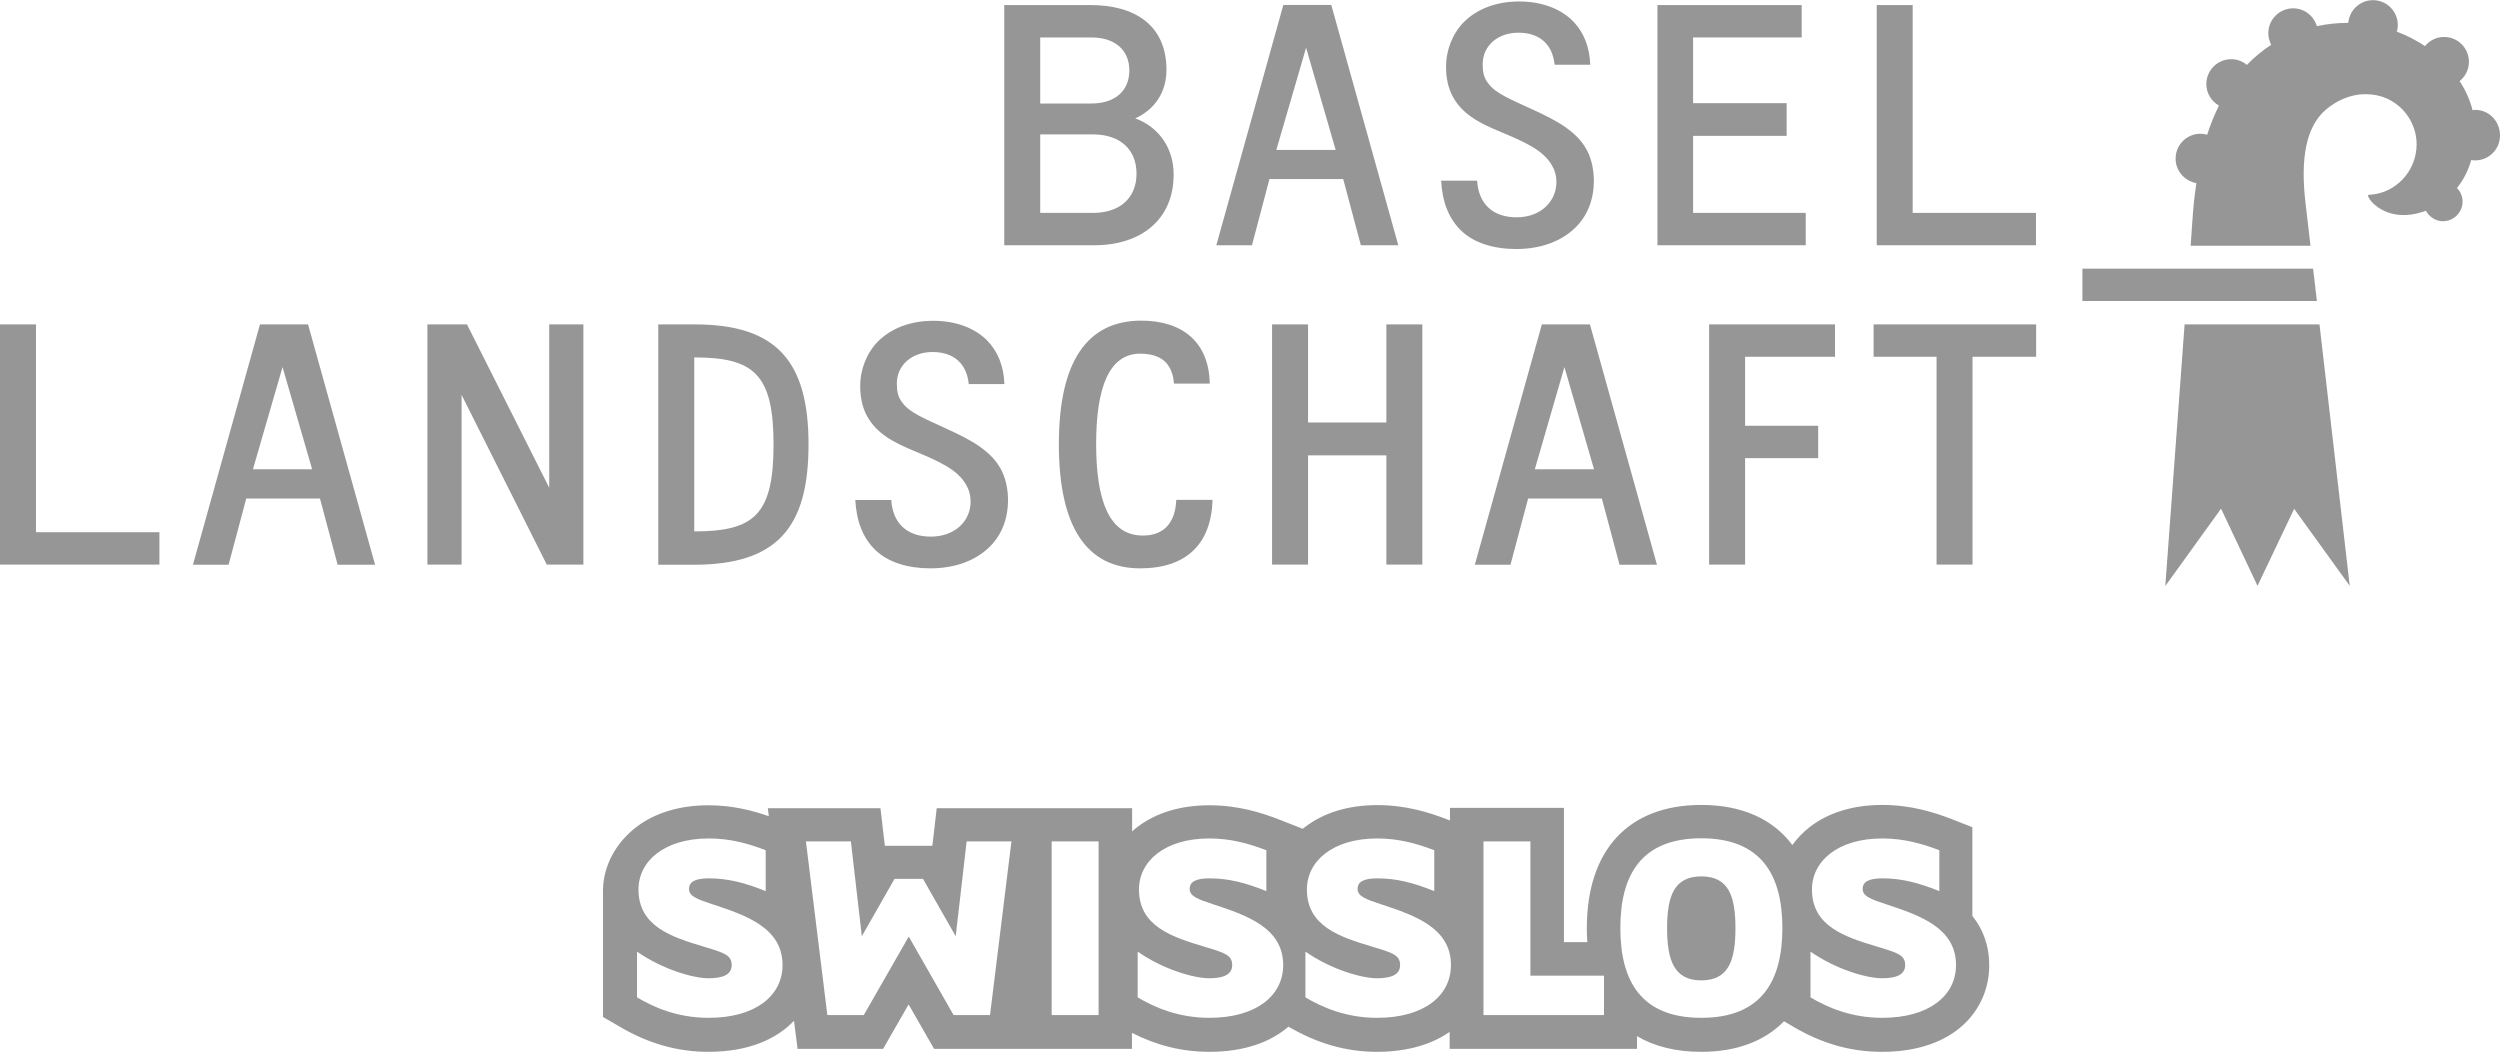
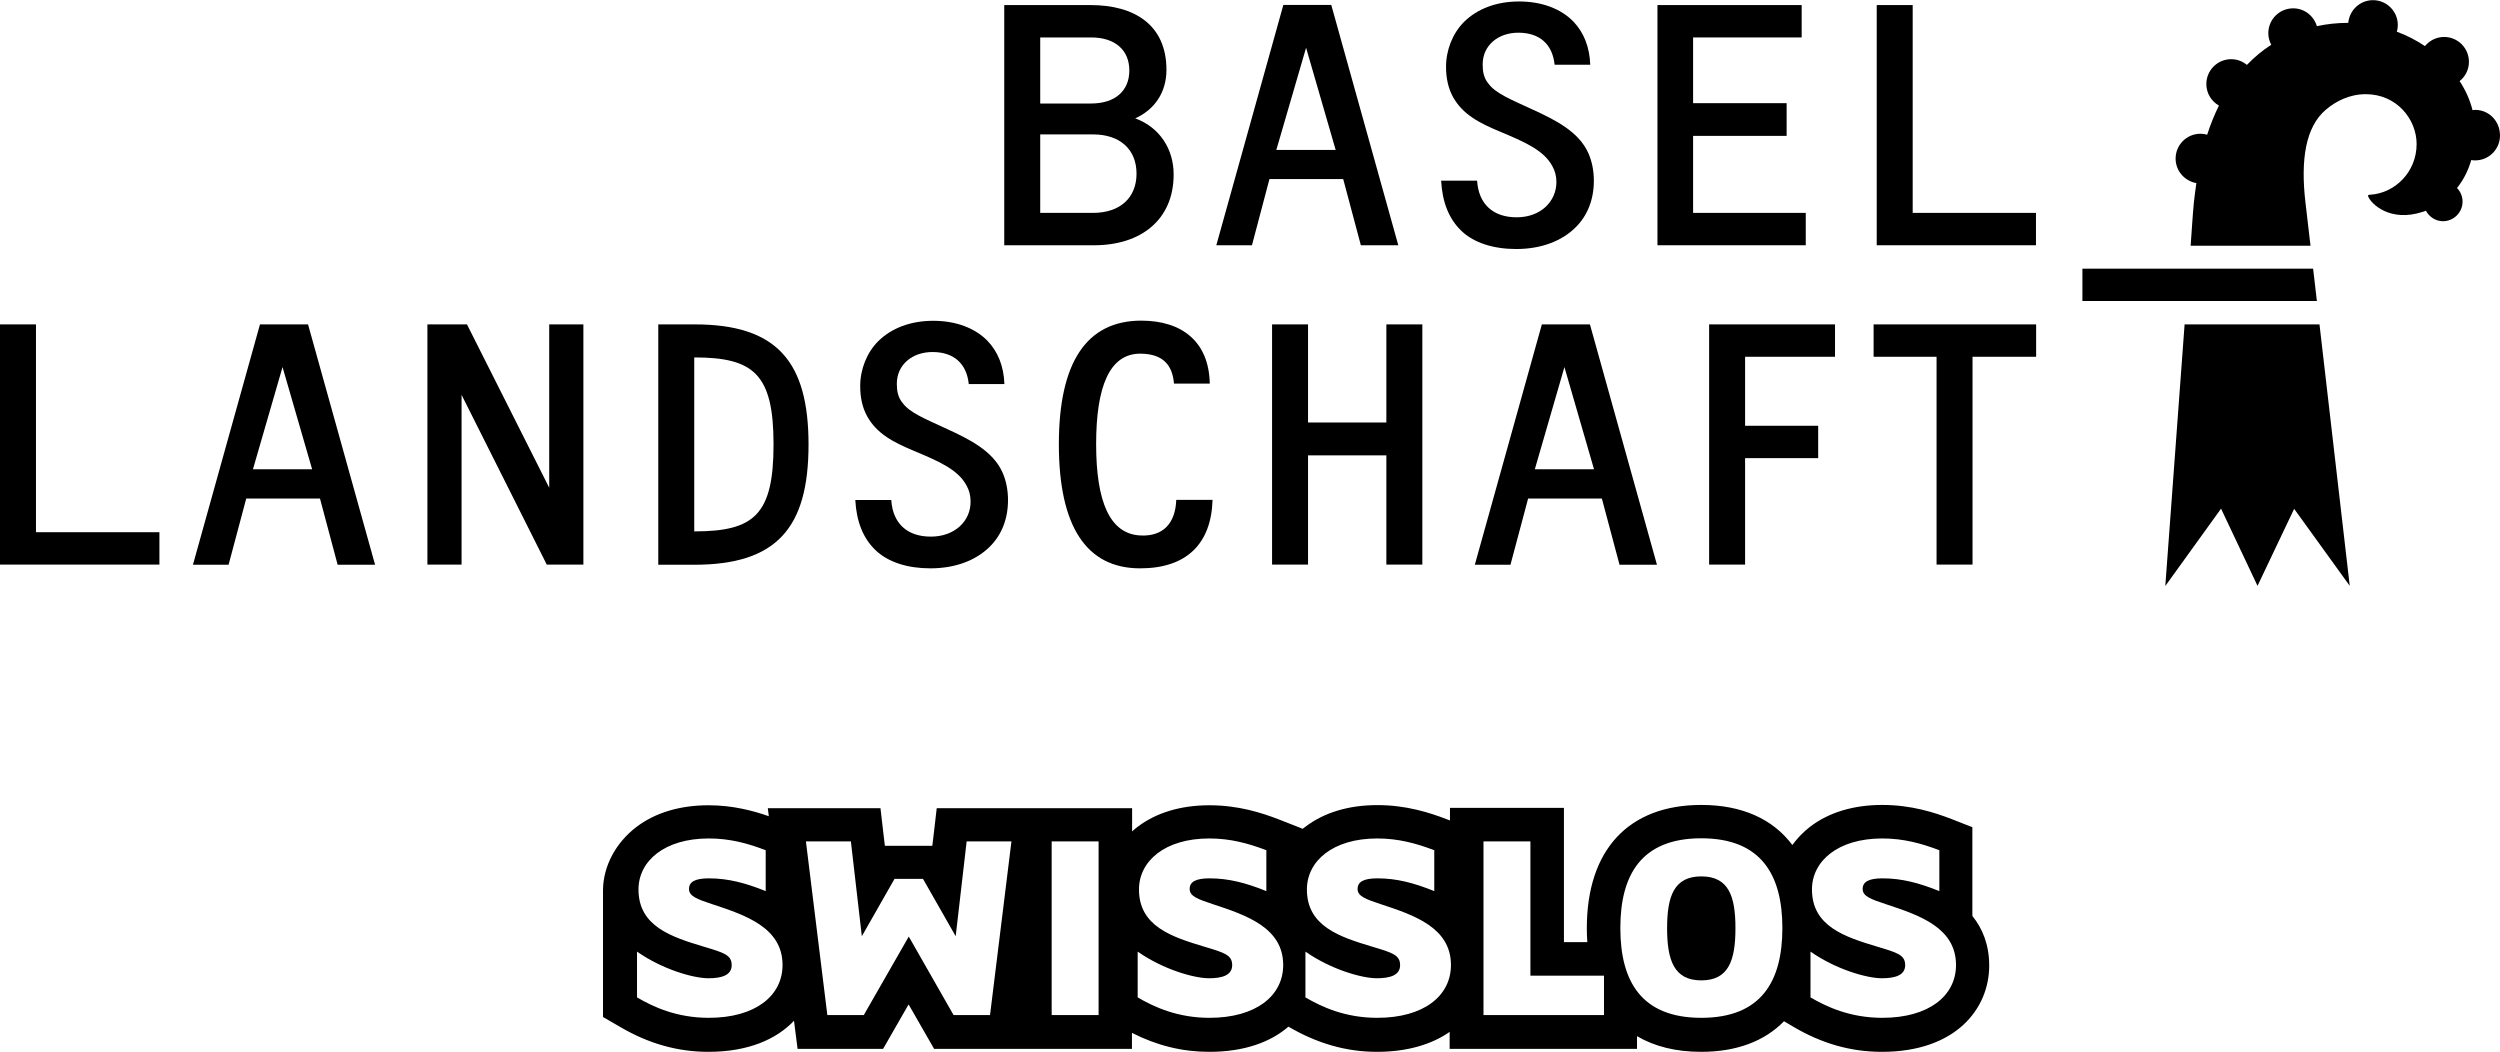
<svg xmlns="http://www.w3.org/2000/svg" id="BL-Logo" version="1.1" viewBox="0 0 152.9 64.3">
-   <path d="M71.78,10.67c0-1.54-.84-2.88-2.35-3.43,1.21-.55,1.91-1.61,1.91-2.97,0-2.75-1.96-3.96-4.64-3.96h-5.28v14.69h5.5c2.86,0,4.86-1.56,4.86-4.33ZM63.62,2.29h3.12c1.43,0,2.33.75,2.33,2.02s-.9,2.02-2.33,2.02h-3.12V2.29ZM63.62,13.02v-4.8h3.23c1.65,0,2.66.92,2.66,2.4s-1.01,2.4-2.66,2.4h-3.23Z" fill="#969696" />
-   <path d="M77.64,10.95h4.51l1.08,4.05h2.29L81.42.3h-2.93l-4.1,14.7h2.18l1.07-4.05ZM79.88,2.92l1.81,6.25h-3.63l1.82-6.25Z" fill="#969696" />
-   <path d="M92.76,13.29c-1.45,0-2.33-.81-2.42-2.24h-2.2c.07,1.32.48,2.35,1.25,3.08s1.96,1.1,3.34,1.1c1.52,0,2.77-.48,3.61-1.3.75-.73,1.14-1.72,1.14-2.88,0-.59-.11-1.17-.33-1.67-.59-1.34-2.05-2.05-3.37-2.66-1.43-.66-2.31-1.01-2.75-1.61-.29-.35-.35-.75-.35-1.17,0-1.17.95-1.94,2.18-1.94,1.3,0,2.09.7,2.22,1.96h2.18c-.04-1.1-.4-1.98-1.03-2.64-.77-.79-1.94-1.23-3.32-1.23s-2.55.44-3.37,1.25c-.7.7-1.1,1.72-1.1,2.75,0,.68.13,1.3.42,1.83.59,1.08,1.63,1.61,2.88,2.13,1.47.62,2.66,1.12,3.19,2.09.18.31.26.64.26.99,0,1.19-.96,2.16-2.43,2.16Z" fill="#969696" />
-   <polygon points="110.44 13.02 103.55 13.02 103.55 8.31 109.27 8.31 109.27 6.31 103.55 6.31 103.55 2.29 110.19 2.29 110.19 .31 101.37 .31 101.37 15 110.44 15 110.44 13.02" fill="#969696" />
-   <polygon points="124.52 13.02 116.98 13.02 116.98 .31 114.78 .31 114.78 15 124.52 15 124.52 13.02" fill="#969696" />
-   <polygon points="2.2 19.84 0 19.84 0 34.53 9.75 34.53 9.75 32.55 2.2 32.55 2.2 19.84" fill="#969696" />
-   <path d="M15.9,19.84l-4.1,14.7h2.18l1.08-4.05h4.51l1.08,4.05h2.29l-4.1-14.7h-2.94ZM15.47,28.7l1.81-6.25,1.81,6.25h-3.62Z" fill="#969696" />
-   <polygon points="33.59 29.83 28.56 19.84 26.14 19.84 26.14 34.53 28.23 34.53 28.23 24.15 33.44 34.53 35.68 34.53 35.68 19.84 33.59 19.84 33.59 29.83" fill="#969696" />
-   <path d="M56.93,32.82c-1.45,0-2.33-.81-2.42-2.24h-2.2c.07,1.32.48,2.35,1.25,3.08s1.96,1.1,3.34,1.1c1.52,0,2.77-.48,3.61-1.3.75-.73,1.14-1.72,1.14-2.88,0-.59-.11-1.17-.33-1.67-.59-1.34-2.05-2.05-3.37-2.66-1.43-.66-2.31-1.01-2.75-1.61-.29-.35-.35-.75-.35-1.17,0-1.17.95-1.94,2.18-1.94,1.3,0,2.09.7,2.22,1.96h2.18c-.04-1.1-.4-1.98-1.03-2.64-.77-.79-1.94-1.23-3.32-1.23s-2.55.44-3.37,1.25c-.7.7-1.1,1.72-1.1,2.75,0,.68.13,1.3.42,1.83.59,1.08,1.63,1.61,2.88,2.13,1.47.62,2.66,1.12,3.19,2.09.18.31.26.64.26.99.02,1.19-.95,2.16-2.43,2.16Z" fill="#969696" />
-   <polygon points="86.99 34.53 86.99 19.84 84.79 19.84 84.79 25.84 80 25.84 80 19.84 77.8 19.84 77.8 34.53 80 34.53 80 27.85 84.79 27.85 84.79 34.53 86.99 34.53" fill="#969696" />
-   <path d="M94.3,19.84l-4.1,14.7h2.18l1.08-4.05h4.51l1.08,4.05h2.29l-4.1-14.7h-2.94ZM93.87,28.7l1.81-6.25,1.81,6.25h-3.62Z" fill="#969696" />
-   <polygon points="112.23 21.82 112.23 19.84 104.53 19.84 104.53 34.53 106.73 34.53 106.73 28.02 111.2 28.02 111.2 26.04 106.73 26.04 106.73 21.82 112.23 21.82" fill="#969696" />
-   <polygon points="114.59 21.82 118.44 21.82 118.44 34.53 120.64 34.53 120.64 21.82 124.53 21.82 124.53 19.84 114.59 19.84 114.59 21.82" fill="#969696" />
-   <path d="M64.76,27.17c0,5.04,1.69,7.59,4.97,7.59,2.83,0,4.35-1.49,4.43-4.19h-2.22c-.05,1.43-.8,2.25-2.19,2.18-1.89-.09-2.71-2.09-2.71-5.59s.81-5.54,2.71-5.53c1.38.01,1.96.7,2.05,1.83h2.19c-.05-2.54-1.67-3.85-4.2-3.85-3.32.01-5.03,2.52-5.03,7.56Z" fill="#969696" />
-   <path d="M49.45,27.19c0-5.06-1.92-7.36-6.99-7.35h-2.2v14.7h2.2c5.06-.01,6.99-2.27,6.99-7.35ZM42.46,21.86c3.63,0,4.85,1.01,4.85,5.32s-1.19,5.32-4.85,5.32v-10.64Z" fill="#969696" />
-   <polygon points="133.61 19.84 132.43 35.84 135.84 31.11 138.07 35.83 140.31 31.12 143.71 35.83 141.86 19.84 133.61 19.84" fill="#969696" />
-   <path d="M151.38,6.72c-.05,0-.1.01-.16.02-.15-.61-.42-1.22-.79-1.78.35-.28.57-.7.57-1.18,0-.84-.68-1.52-1.52-1.52-.47,0-.89.22-1.17.56-.52-.35-1.09-.65-1.72-.88.04-.13.06-.26.06-.41,0-.84-.68-1.52-1.52-1.52-.79,0-1.44.61-1.51,1.39h-.06c-.58,0-1.21.06-1.86.2-.19-.63-.76-1.09-1.45-1.09-.84,0-1.52.68-1.52,1.52,0,.26.07.5.18.71-.52.33-1.02.74-1.49,1.23-.26-.22-.6-.35-.96-.35-.84,0-1.52.68-1.52,1.52,0,.57.31,1.05.77,1.32-.27.54-.51,1.13-.72,1.78-.13-.04-.27-.06-.41-.06-.84,0-1.52.68-1.52,1.52,0,.75.55,1.37,1.27,1.5-.05.38-.11.75-.15,1.16-.08.83-.13,1.71-.2,2.67h7.33c-.11-.94-.2-1.75-.31-2.66-.3-2.59,0-4.61,1.26-5.67.58-.49,1.41-.94,2.43-.94,1.89,0,3.11,1.53,3.11,3.05,0,1.72-1.34,3.02-2.86,3.1,0,0-.15-.01-.1.11.17.44,1.33,1.59,3.32.94,0,0,.08-.02.21-.07.2.37.59.64,1.04.64.66,0,1.2-.54,1.2-1.2,0-.32-.13-.62-.34-.83.35-.44.67-1,.87-1.71.08.01.16.02.24.02.84,0,1.52-.68,1.52-1.52,0-.89-.68-1.57-1.52-1.57Z" fill="#969696" />
-   <polygon points="141.47 16.43 127.36 16.43 127.36 18.41 141.7 18.41 141.47 16.43" fill="#969696" />
-   <path d="M104.05,53.6c-1.67,0-2.09,1.22-2.09,3.17s.42,3.19,2.09,3.19,2.09-1.22,2.09-3.19-.42-3.17-2.09-3.17Z" fill="#969696" />
-   <path d="M120.65,50.6l-1.3-.51c-1.04-.4-2.46-.86-4.23-.86s-3.27.46-4.41,1.33c-.43.33-.79.71-1.09,1.12-1.19-1.59-3.08-2.45-5.57-2.45-4.45,0-7,2.75-7,7.54,0,.29.01.58.03.85h-1.43v-8.21h-6.97v.77l-.21-.08c-1.04-.4-2.46-.86-4.23-.86s-3.27.46-4.41,1.33c-.11.08-.05.04-.16.12l-.17-.07-1.3-.51c-1.04-.4-2.46-.86-4.23-.86s-3.27.46-4.41,1.33c-.11.08-.22.18-.32.27v-1.42h-11.95l-.21,1.81-.06.49h-2.9l-.06-.49-.21-1.81h-6.89l.06.49c-.97-.34-2.21-.67-3.69-.67-1.75,0-3.27.46-4.41,1.33-1.23.94-2.02,2.35-2.04,3.84v7.78s1.02.59,1.02.59c1.76,1.04,3.54,1.54,5.43,1.54,2.45,0,4.17-.78,5.23-1.9l.22,1.72h5.23l.59-1.03.97-1.69.97,1.69.59,1.03h12.1v-.98c1.53.78,3.09,1.16,4.73,1.16,2.17,0,3.77-.61,4.84-1.54,1.76,1.03,3.53,1.54,5.42,1.54s3.39-.48,4.44-1.22v1.04h11.46v-.78c1.06.63,2.38.96,3.92.96,2.17,0,3.88-.65,5.07-1.87l.56.33c1.76,1.04,3.53,1.54,5.43,1.54,4.53,0,6.56-2.65,6.56-5.27,0-1.29-.41-2.27-1.03-3.04v-5.42h.02ZM43.35,62.25c-1.97,0-3.4-.67-4.39-1.25v-2.8c1.54,1.08,3.43,1.63,4.37,1.63.8,0,1.42-.18,1.42-.8s-.46-.76-1.7-1.13c-2-.6-4-1.25-4-3.5,0-1.74,1.59-3.12,4.3-3.12,1.29,0,2.39.3,3.48.72v2.5c-1.24-.5-2.3-.78-3.47-.78-.85,0-1.22.21-1.22.65s.48.62,1.45.94c2,.66,4.27,1.42,4.27,3.71,0,1.89-1.67,3.23-4.51,3.23ZM60.55,62.08h-2.23l-2.74-4.8-2.75,4.8h-2.23l-1.31-10.62h2.75l.67,5.8,2-3.51h1.74l2,3.51.67-5.8h2.74l-1.31,10.62ZM67.19,62.08h-2.87v-10.62h2.87v10.62ZM73.97,62.25c-1.96,0-3.4-.67-4.39-1.25v-2.8c1.54,1.08,3.43,1.63,4.37,1.63.79,0,1.41-.18,1.41-.8s-.46-.76-1.7-1.13c-2-.6-4-1.25-4-3.5,0-1.74,1.59-3.12,4.3-3.12,1.29,0,2.39.3,3.49.72v2.5c-1.24-.5-2.3-.78-3.47-.78-.85,0-1.22.21-1.22.65s.48.62,1.45.94c2,.66,4.27,1.42,4.27,3.71,0,1.89-1.67,3.23-4.51,3.23ZM84.23,62.25c-1.96,0-3.4-.67-4.39-1.25v-2.8c1.54,1.08,3.43,1.63,4.37,1.63.8,0,1.42-.18,1.42-.8s-.46-.76-1.7-1.13c-2-.6-4-1.25-4-3.5,0-1.74,1.59-3.12,4.3-3.12,1.29,0,2.39.3,3.49.72v2.5c-1.24-.5-2.3-.78-3.47-.78-.85,0-1.22.21-1.22.65s.48.62,1.45.94c2,.66,4.26,1.42,4.26,3.71,0,1.89-1.66,3.23-4.51,3.23ZM98.09,62.08h-7.36v-10.62h2.87v8.21h4.5v2.41h-.01ZM104.05,62.25c-3.66,0-4.95-2.23-4.95-5.49s1.29-5.49,4.95-5.49,4.96,2.23,4.96,5.49-1.29,5.49-4.96,5.49ZM115.12,62.25c-1.96,0-3.4-.67-4.39-1.25v-2.8c1.54,1.08,3.43,1.63,4.37,1.63.8,0,1.42-.18,1.42-.8s-.46-.76-1.7-1.13c-2-.6-4-1.25-4-3.5,0-1.74,1.59-3.12,4.3-3.12,1.29,0,2.39.3,3.49.72v2.5c-1.24-.5-2.3-.78-3.47-.78-.85,0-1.22.21-1.22.65s.48.62,1.45.94c2,.66,4.26,1.42,4.26,3.71,0,1.89-1.67,3.23-4.51,3.23Z" fill="#969696" />
+   <path d="M71.78,10.67c0-1.54-.84-2.88-2.35-3.43,1.21-.55,1.91-1.61,1.91-2.97,0-2.75-1.96-3.96-4.64-3.96h-5.28v14.69h5.5c2.86,0,4.86-1.56,4.86-4.33ZM63.62,2.29h3.12c1.43,0,2.33.75,2.33,2.02s-.9,2.02-2.33,2.02h-3.12V2.29ZM63.62,13.02v-4.8h3.23c1.65,0,2.66.92,2.66,2.4s-1.01,2.4-2.66,2.4h-3.23Z" />
+   <path d="M77.64,10.95h4.51l1.08,4.05h2.29L81.42.3h-2.93l-4.1,14.7h2.18l1.07-4.05ZM79.88,2.92l1.81,6.25h-3.63l1.82-6.25Z" />
+   <path d="M92.76,13.29c-1.45,0-2.33-.81-2.42-2.24h-2.2c.07,1.32.48,2.35,1.25,3.08s1.96,1.1,3.34,1.1c1.52,0,2.77-.48,3.61-1.3.75-.73,1.14-1.72,1.14-2.88,0-.59-.11-1.17-.33-1.67-.59-1.34-2.05-2.05-3.37-2.66-1.43-.66-2.31-1.01-2.75-1.61-.29-.35-.35-.75-.35-1.17,0-1.17.95-1.94,2.18-1.94,1.3,0,2.09.7,2.22,1.96h2.18c-.04-1.1-.4-1.98-1.03-2.64-.77-.79-1.94-1.23-3.32-1.23s-2.55.44-3.37,1.25c-.7.7-1.1,1.72-1.1,2.75,0,.68.13,1.3.42,1.83.59,1.08,1.63,1.61,2.88,2.13,1.47.62,2.66,1.12,3.19,2.09.18.31.26.64.26.99,0,1.19-.96,2.16-2.43,2.16Z" />
+   <polygon points="110.44 13.02 103.55 13.02 103.55 8.31 109.27 8.31 109.27 6.31 103.55 6.31 103.55 2.29 110.19 2.29 110.19 .31 101.37 .31 101.37 15 110.44 15 110.44 13.02" />
+   <polygon points="124.52 13.02 116.98 13.02 116.98 .31 114.78 .31 114.78 15 124.52 15 124.52 13.02" />
+   <polygon points="2.2 19.84 0 19.84 0 34.53 9.75 34.53 9.75 32.55 2.2 32.55 2.2 19.84" />
+   <path d="M15.9,19.84l-4.1,14.7h2.18l1.08-4.05h4.51l1.08,4.05h2.29l-4.1-14.7s-2.94,0-2.94,0ZM15.47,28.7l1.81-6.25,1.81,6.25h-3.62Z" />
+   <polygon points="33.59 29.83 28.56 19.84 26.14 19.84 26.14 34.53 28.23 34.53 28.23 24.15 33.44 34.53 35.68 34.53 35.68 19.84 33.59 19.84 33.59 29.83" />
+   <path d="M56.93,32.82c-1.45,0-2.33-.81-2.42-2.24h-2.2c.07,1.32.48,2.35,1.25,3.08s1.96,1.1,3.34,1.1c1.52,0,2.77-.48,3.61-1.3.75-.73,1.14-1.72,1.14-2.88,0-.59-.11-1.17-.33-1.67-.59-1.34-2.05-2.05-3.37-2.66-1.43-.66-2.31-1.01-2.75-1.61-.29-.35-.35-.75-.35-1.17,0-1.17.95-1.94,2.18-1.94,1.3,0,2.09.7,2.22,1.96h2.18c-.04-1.1-.4-1.98-1.03-2.64-.77-.79-1.94-1.23-3.32-1.23s-2.55.44-3.37,1.25c-.7.7-1.1,1.72-1.1,2.75,0,.68.13,1.3.42,1.83.59,1.08,1.63,1.61,2.88,2.13,1.47.62,2.66,1.12,3.19,2.09.18.31.26.64.26.99.02,1.19-.95,2.16-2.43,2.16Z" />
+   <polygon points="86.99 34.53 86.99 19.84 84.79 19.84 84.79 25.84 80 25.84 80 19.84 77.8 19.84 77.8 34.53 80 34.53 80 27.85 84.79 27.85 84.79 34.53 86.99 34.53" />
+   <path d="M94.3,19.84l-4.1,14.7h2.18l1.08-4.05h4.51l1.08,4.05h2.29l-4.1-14.7h-2.94ZM93.87,28.7l1.81-6.25,1.81,6.25s-3.62,0-3.62,0Z" />
+   <polygon points="112.23 21.82 112.23 19.84 104.53 19.84 104.53 34.53 106.73 34.53 106.73 28.02 111.2 28.02 111.2 26.04 106.73 26.04 106.73 21.82 112.23 21.82" />
+   <polygon points="114.59 21.82 118.44 21.82 118.44 34.53 120.64 34.53 120.64 21.82 124.53 21.82 124.53 19.84 114.59 19.84 114.59 21.82" />
+   <path d="M64.76,27.17c0,5.04,1.69,7.59,4.97,7.59,2.83,0,4.35-1.49,4.43-4.19h-2.22c-.05,1.43-.8,2.25-2.19,2.18-1.89-.09-2.71-2.09-2.71-5.59s.81-5.54,2.71-5.53c1.38.01,1.96.7,2.05,1.83h2.19c-.05-2.54-1.67-3.85-4.2-3.85-3.32.01-5.03,2.52-5.03,7.56Z" />
+   <path d="M49.45,27.19c0-5.06-1.92-7.36-6.99-7.35h-2.2v14.7h2.2c5.06,0,6.99-2.27,6.99-7.35ZM42.46,21.86c3.63,0,4.85,1.01,4.85,5.32s-1.19,5.32-4.85,5.32v-10.64Z" />
+   <polygon points="133.61 19.84 132.43 35.84 135.84 31.11 138.07 35.83 140.31 31.12 143.71 35.83 141.86 19.84 133.61 19.84" />
+   <path d="M151.38,6.72c-.05,0-.1.01-.16.02-.15-.61-.42-1.22-.79-1.78.35-.28.57-.7.57-1.18,0-.84-.68-1.52-1.52-1.52-.47,0-.89.22-1.17.56-.52-.35-1.09-.65-1.72-.88.04-.13.06-.26.06-.41,0-.84-.68-1.52-1.52-1.52-.79,0-1.44.61-1.51,1.39h-.06c-.58,0-1.21.06-1.86.2-.19-.63-.76-1.09-1.45-1.09-.84,0-1.52.68-1.52,1.52,0,.26.07.5.18.71-.52.33-1.02.74-1.49,1.23-.26-.22-.6-.35-.96-.35-.84,0-1.52.68-1.52,1.52,0,.57.31,1.05.77,1.32-.27.54-.51,1.13-.72,1.78-.13-.04-.27-.06-.41-.06-.84,0-1.52.68-1.52,1.52,0,.75.55,1.37,1.27,1.5-.05.38-.11.75-.15,1.16-.08.83-.13,1.71-.2,2.67h7.33c-.11-.94-.2-1.75-.31-2.66-.3-2.59,0-4.61,1.26-5.67.58-.49,1.41-.94,2.43-.94,1.89,0,3.11,1.53,3.11,3.05,0,1.72-1.34,3.02-2.86,3.1,0,0-.15-.01-.1.11.17.44,1.33,1.59,3.32.94,0,0,.08-.02.21-.07.2.37.59.64,1.04.64.66,0,1.2-.54,1.2-1.2,0-.32-.13-.62-.34-.83.35-.44.67-1,.87-1.71.08.01.16.02.24.02.84,0,1.52-.68,1.52-1.52,0-.89-.68-1.57-1.52-1.57h0Z" />
+   <polygon points="141.47 16.43 127.36 16.43 127.36 18.41 141.7 18.41 141.47 16.43" />
+   <path d="M104.05,53.6c-1.67,0-2.09,1.22-2.09,3.17s.42,3.19,2.09,3.19,2.09-1.22,2.09-3.19-.42-3.17-2.09-3.17Z" />
+   <path d="M120.65,50.6l-1.3-.51c-1.04-.4-2.46-.86-4.23-.86s-3.27.46-4.41,1.33c-.43.33-.79.71-1.09,1.12-1.19-1.59-3.08-2.45-5.57-2.45-4.45,0-7,2.75-7,7.54,0,.29.01.58.03.85h-1.43v-8.21h-6.97v.77l-.21-.08c-1.04-.4-2.46-.86-4.23-.86s-3.27.46-4.41,1.33c-.11.08-.05.04-.16.12l-.17-.07-1.3-.51c-1.04-.4-2.46-.86-4.23-.86s-3.27.46-4.41,1.33c-.11.08-.22.18-.32.27v-1.42h-11.95l-.21,1.81-.06.49h-2.9l-.06-.49-.21-1.81h-6.89l.06.49c-.97-.34-2.21-.67-3.69-.67-1.75,0-3.27.46-4.41,1.33-1.23.94-2.02,2.35-2.04,3.84v7.78l1.02.59c1.76,1.04,3.54,1.54,5.43,1.54,2.45,0,4.17-.78,5.23-1.9l.22,1.72h5.23l.59-1.03.97-1.69.97,1.69.59,1.03h12.1v-.98c1.53.78,3.09,1.16,4.73,1.16,2.17,0,3.77-.61,4.84-1.54,1.76,1.03,3.53,1.54,5.42,1.54s3.39-.48,4.44-1.22v1.04h11.46v-.78c1.06.63,2.38.96,3.92.96,2.17,0,3.88-.65,5.07-1.87l.56.33c1.76,1.04,3.53,1.54,5.43,1.54,4.53,0,6.56-2.65,6.56-5.27,0-1.29-.41-2.27-1.03-3.04v-5.42h.02ZM43.35,62.25c-1.97,0-3.4-.67-4.39-1.25v-2.8c1.54,1.08,3.43,1.63,4.37,1.63.8,0,1.42-.18,1.42-.8s-.46-.76-1.7-1.13c-2-.6-4-1.25-4-3.5,0-1.74,1.59-3.12,4.3-3.12,1.29,0,2.39.3,3.48.72v2.5c-1.24-.5-2.3-.78-3.47-.78-.85,0-1.22.21-1.22.65s.48.62,1.45.94c2,.66,4.27,1.42,4.27,3.71,0,1.89-1.67,3.23-4.51,3.23ZM60.55,62.08h-2.23l-2.74-4.8-2.75,4.8h-2.23l-1.31-10.62h2.75l.67,5.8,2-3.51h1.74l2,3.51.67-5.8h2.74s-1.31,10.62-1.31,10.62ZM67.19,62.08h-2.87v-10.62h2.87v10.62ZM73.97,62.25c-1.96,0-3.4-.67-4.39-1.25v-2.8c1.54,1.08,3.43,1.63,4.37,1.63.79,0,1.41-.18,1.41-.8s-.46-.76-1.7-1.13c-2-.6-4-1.25-4-3.5,0-1.74,1.59-3.12,4.3-3.12,1.29,0,2.39.3,3.49.72v2.5c-1.24-.5-2.3-.78-3.47-.78-.85,0-1.22.21-1.22.65s.48.62,1.45.94c2,.66,4.27,1.42,4.27,3.71,0,1.89-1.67,3.23-4.51,3.23ZM84.23,62.25c-1.96,0-3.4-.67-4.39-1.25v-2.8c1.54,1.08,3.43,1.63,4.37,1.63.8,0,1.42-.18,1.42-.8s-.46-.76-1.7-1.13c-2-.6-4-1.25-4-3.5,0-1.74,1.59-3.12,4.3-3.12,1.29,0,2.39.3,3.49.72v2.5c-1.24-.5-2.3-.78-3.47-.78-.85,0-1.22.21-1.22.65s.48.62,1.45.94c2,.66,4.26,1.42,4.26,3.71,0,1.89-1.66,3.23-4.51,3.23ZM98.09,62.08h-7.36v-10.62h2.87v8.21h4.5v2.41h-.01ZM104.05,62.25c-3.66,0-4.95-2.23-4.95-5.49s1.29-5.49,4.95-5.49,4.96,2.23,4.96,5.49-1.29,5.49-4.96,5.49ZM115.12,62.25c-1.96,0-3.4-.67-4.39-1.25v-2.8c1.54,1.08,3.43,1.63,4.37,1.63.8,0,1.42-.18,1.42-.8s-.46-.76-1.7-1.13c-2-.6-4-1.25-4-3.5,0-1.74,1.59-3.12,4.3-3.12,1.29,0,2.39.3,3.49.72v2.5c-1.24-.5-2.3-.78-3.47-.78-.85,0-1.22.21-1.22.65s.48.62,1.45.94c2,.66,4.26,1.42,4.26,3.71,0,1.89-1.67,3.23-4.51,3.23Z" />
</svg>
